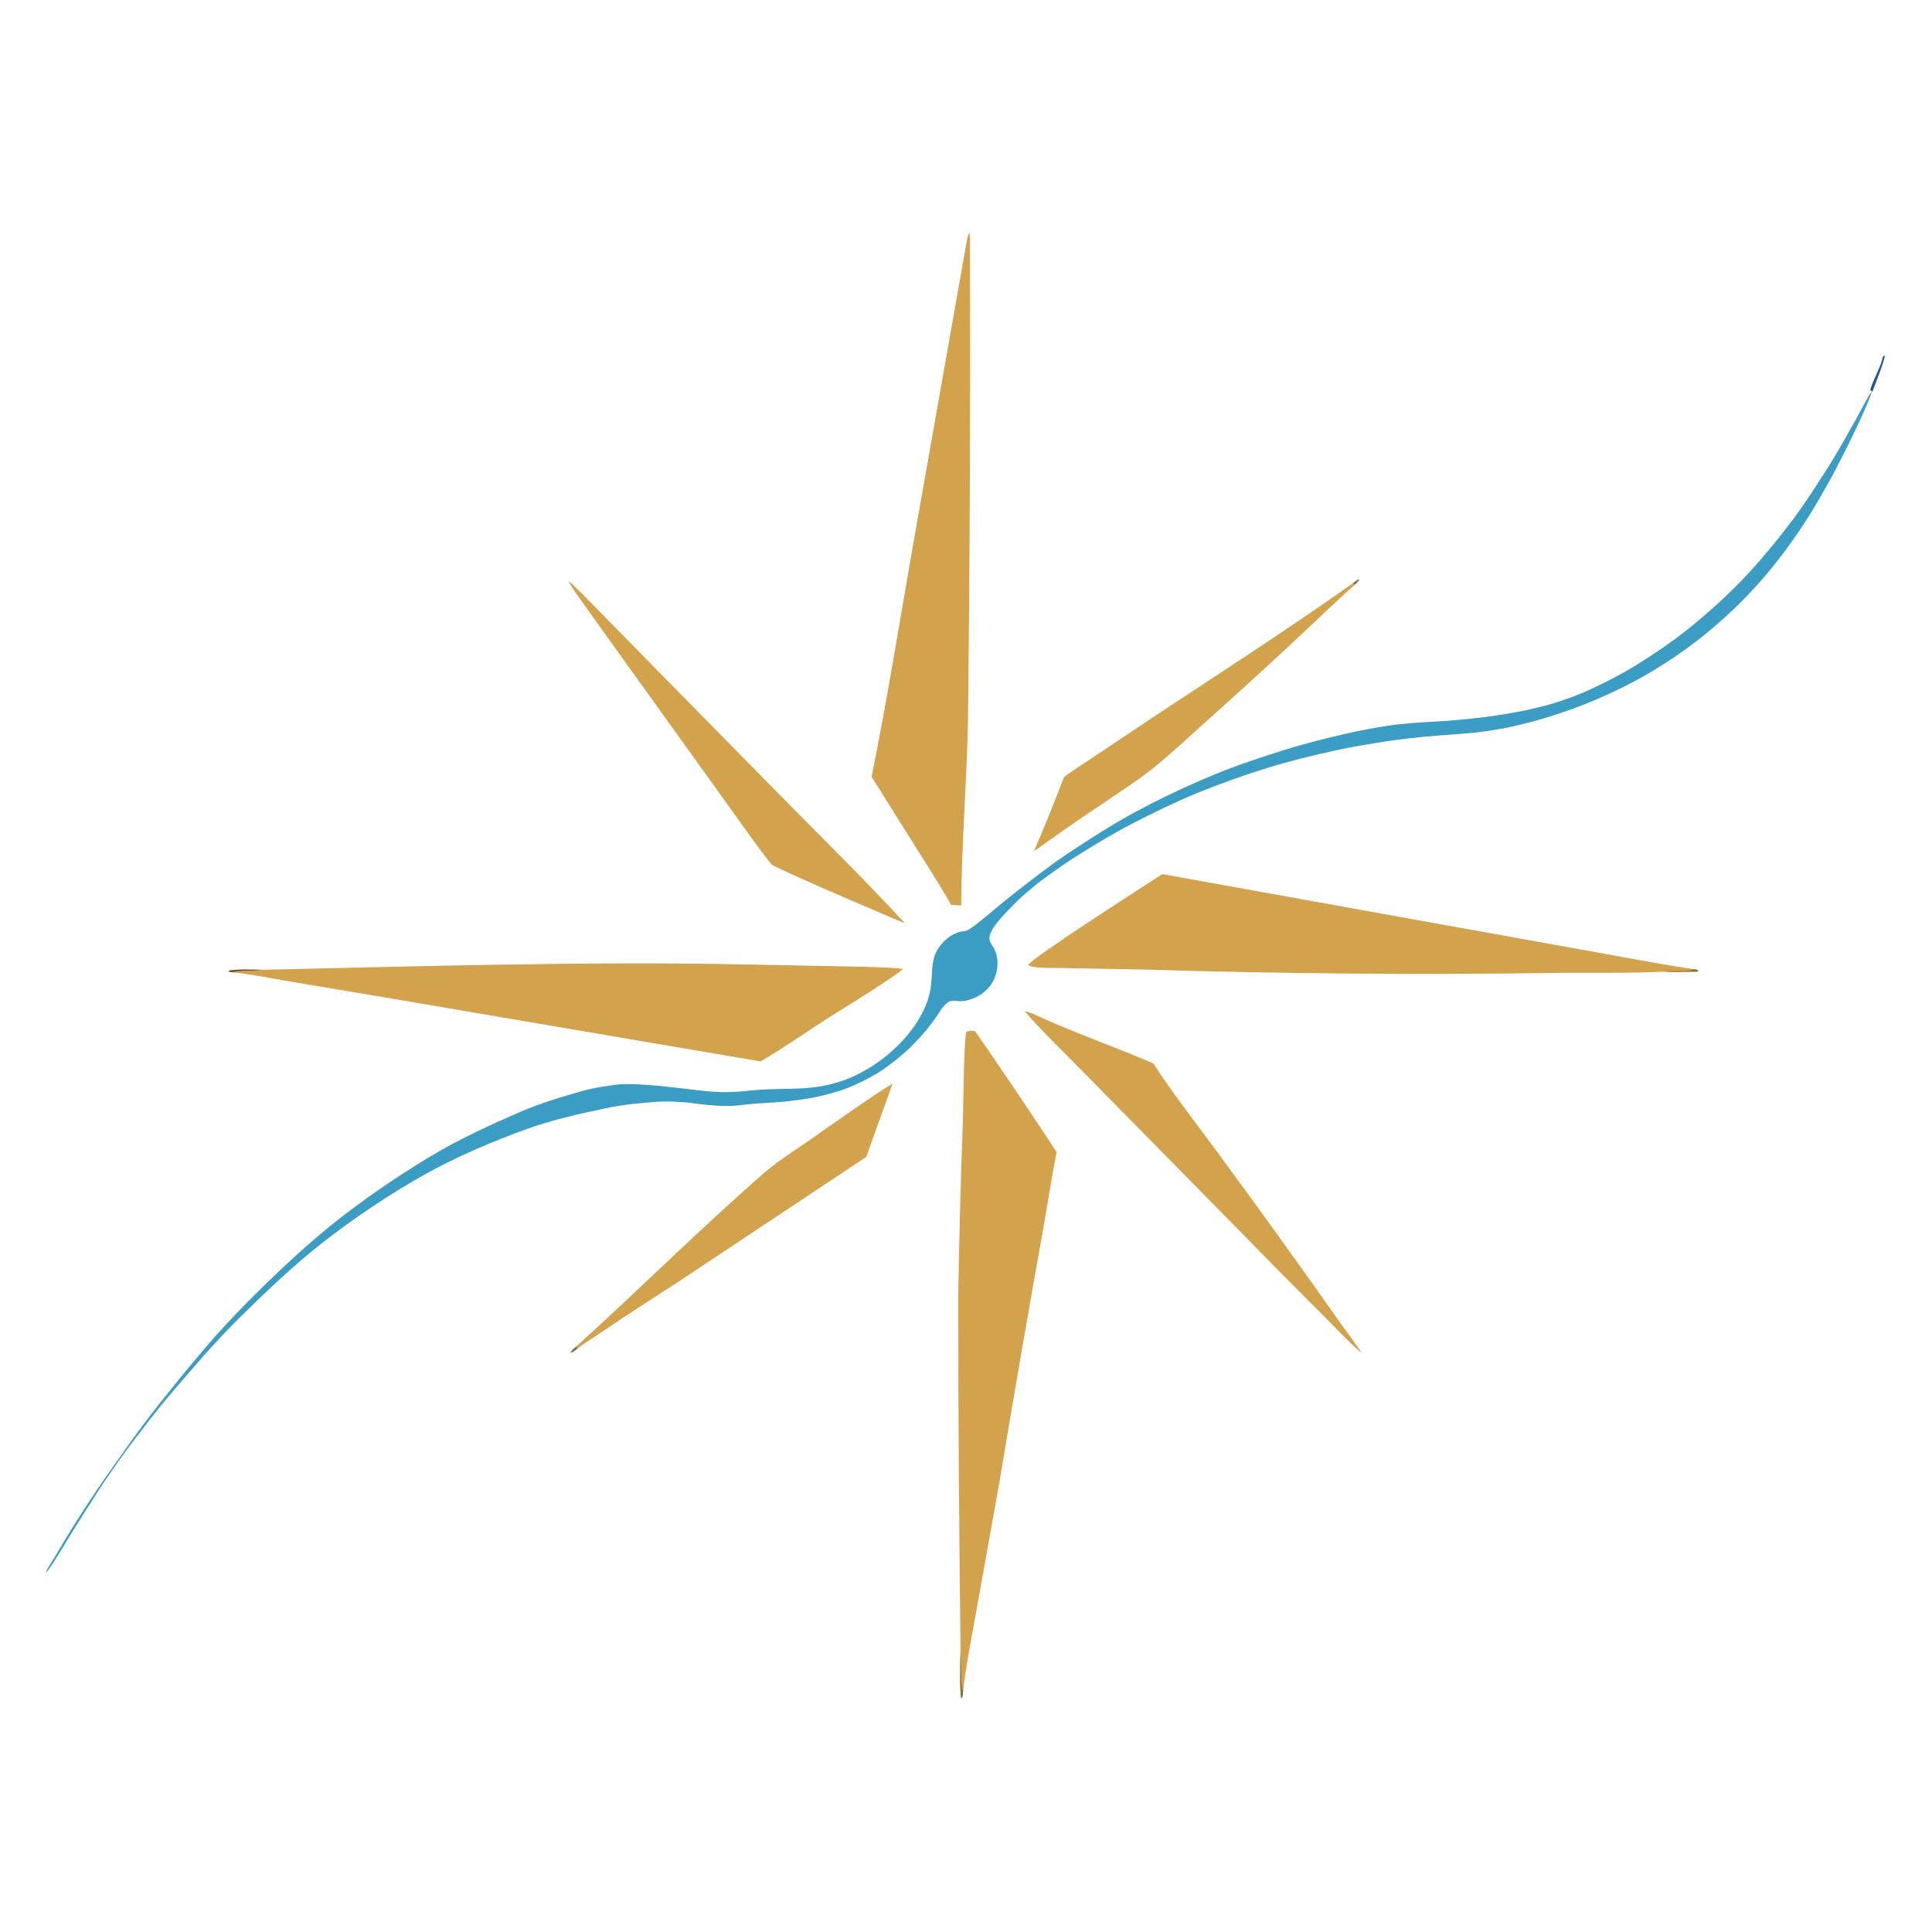
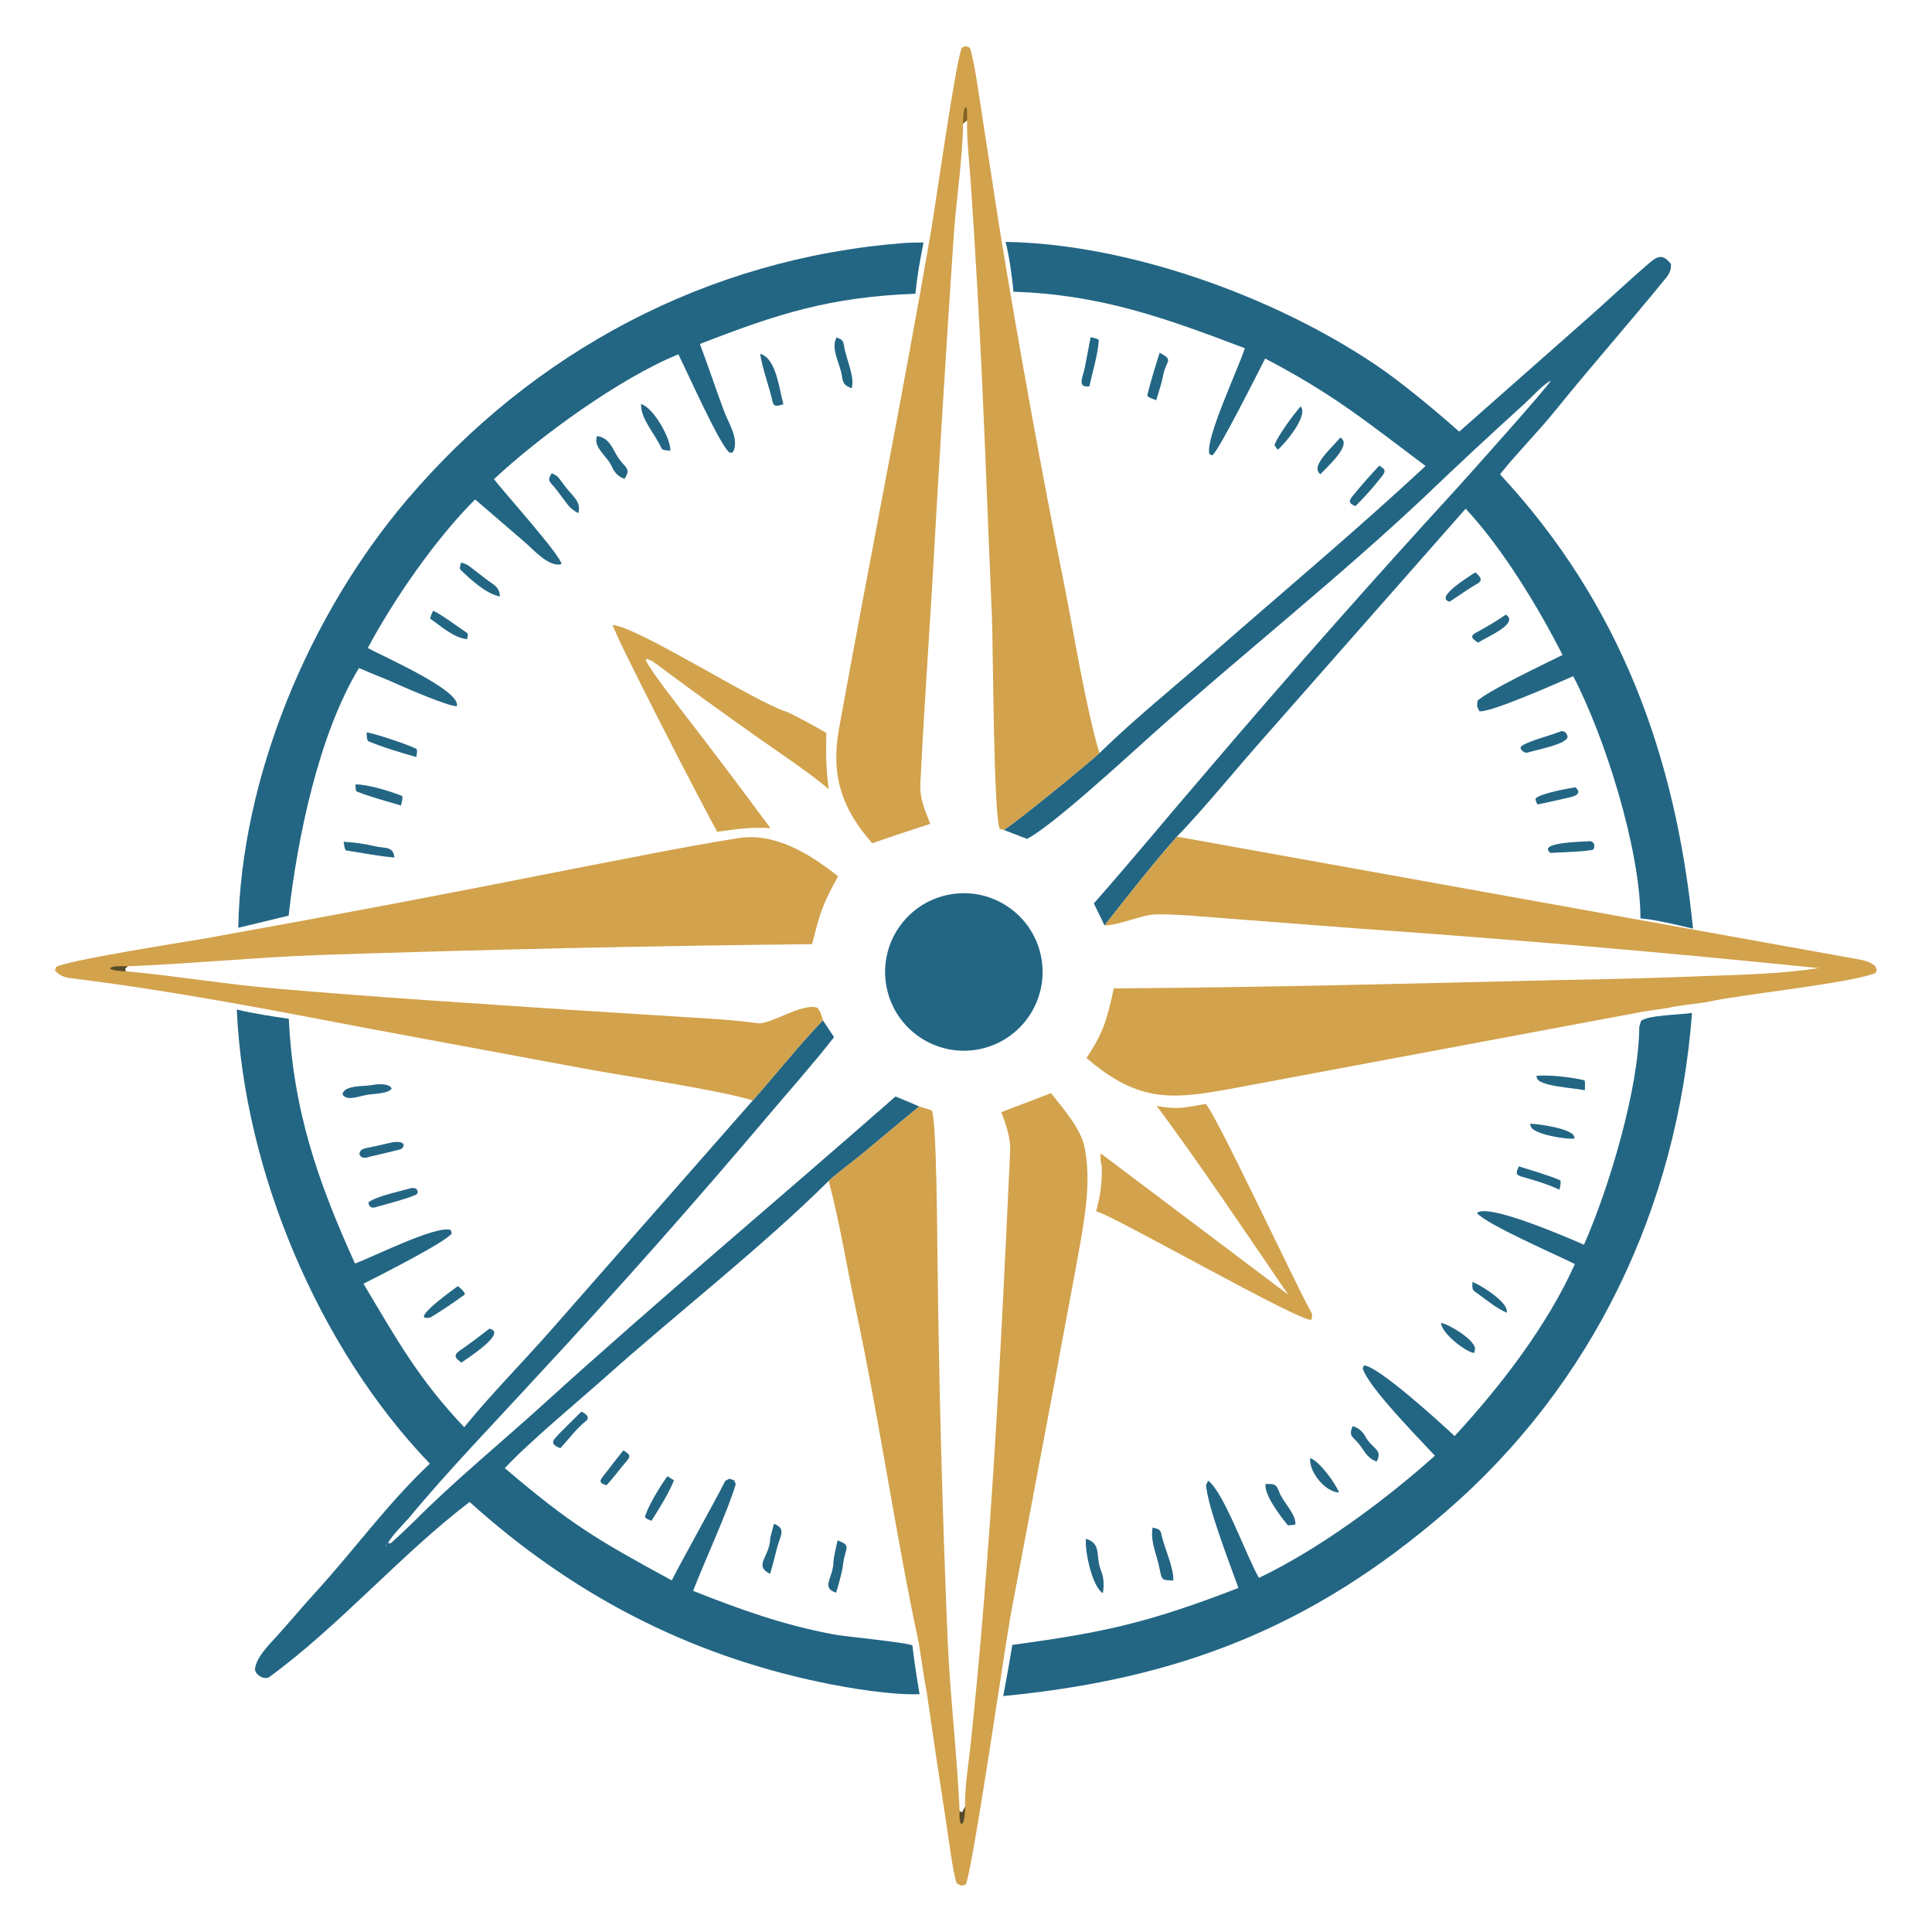
- <svg xmlns="http://www.w3.org/2000/svg" version="1.1" viewBox="101.2 100.3 1848.3 1848.3" preserveAspectRatio="xMidYMid meet">
-   <path transform="translate(0,0)" fill="rgb(210,162,76)" d="M 351.054 1028.11 C 504.789 1024.67 663.757 1019.83 816.997 1023 L 911.443 1024.86 C 927.83 1025.27 949.411 1025.4 965.319 1027.25 C 954.47 1036.24 917.146 1059.47 903.531 1067.85 C 880.327 1082.12 851.722 1102.53 828.847 1115.75 L 478.34 1056.02 L 380.405 1039.56 C 362.617 1036.55 341.902 1032.37 324.195 1030.54 C 322.053 1030.29 321.376 1030.46 319.647 1029.41 C 320.946 1027.2 347.377 1027.91 351.054 1028.11 z" />
-   <path transform="translate(0,0)" fill="rgb(107,83,57)" d="M 324.195 1030.54 C 322.053 1030.29 321.376 1030.46 319.647 1029.41 C 320.946 1027.2 347.377 1027.91 351.054 1028.11 C 342.275 1029.69 329.748 1027.94 324.195 1030.54 z" />
-   <path transform="translate(0,0)" fill="rgb(210,162,76)" d="M 1213.13 936.544 L 1588.81 1004.23 C 1632.13 1011.75 1678.88 1021.14 1721.81 1027.53 L 1723.58 1027.83 C 1726.62 1028.23 1726.1 1029.78 1724.64 1029.81 C 1714.18 1030.05 1703.27 1030.24 1692.8 1029.86 C 1661.88 1031.6 1618.64 1030.57 1586.25 1031.12 C 1457.24 1032.94 1328.22 1031.88 1199.26 1027.95 L 1115.97 1026.38 C 1110.76 1026.24 1087.16 1027 1084.98 1023.24 C 1090.57 1015.14 1197.79 946.575 1213.13 936.544 z" />
-   <path transform="translate(0,0)" fill="rgb(139,109,58)" d="M 1721.81 1027.53 L 1723.58 1027.83 C 1726.62 1028.23 1726.1 1029.78 1724.64 1029.81 C 1714.18 1030.05 1703.27 1030.24 1692.8 1029.86 C 1701.68 1028.57 1716.6 1030.35 1721.81 1027.53 z" />
-   <path transform="translate(0,0)" fill="rgb(210,162,76)" d="M 1020.16 1680.65 C 1018.7 1567 1017.96 1453.34 1017.93 1339.67 C 1018.8 1284.63 1020.27 1229.59 1022.33 1174.58 C 1022.75 1161.61 1023.19 1095.63 1025.69 1087.38 C 1028.34 1086.21 1033.65 1086.28 1034.21 1087.07 C 1055.63 1117.63 1093.33 1173.71 1112.02 1202.52 C 1107.26 1227.08 1103.37 1252.23 1099 1276.92 C 1084.59 1357.47 1070.67 1438.1 1057.23 1518.82 L 1034.9 1643.33 C 1031.27 1663.6 1024.61 1697.76 1022.7 1717.62 C 1022.52 1719.41 1022.33 1723.73 1021.14 1725.14 L 1021.19 1725.34 C 1019.03 1724.65 1019.92 1685.18 1020.16 1680.65 z" />
-   <path transform="translate(0,0)" fill="rgb(139,109,58)" d="M 1020.16 1680.65 C 1020.78 1686.04 1019.81 1717.22 1022.7 1717.62 C 1022.52 1719.41 1022.33 1723.73 1021.14 1725.14 L 1021.19 1725.34 C 1019.03 1724.65 1019.92 1685.18 1020.16 1680.65 z" />
-   <path transform="translate(0,0)" fill="rgb(210,162,76)" d="M 1025.89 331.999 C 1026.59 328.815 1026.79 325.766 1028.65 323.45 C 1029.41 327.194 1029.28 328.114 1029.13 332 C 1029.66 483.65 1029.04 635.301 1027.29 786.941 C 1026.33 845.823 1020.95 909.162 1020.81 966.553 C 1017.8 966.519 1014.09 966.179 1011.02 965.975 C 1005.24 954.91 995.015 939.229 988.306 928.307 L 935.056 843.421 C 949.832 770.217 961.888 694.973 974.757 621.272 L 1025.89 331.999 z" />
-   <path transform="translate(0,0)" fill="rgb(59,156,196)" d="M 1879.0 497.2 C 1881.5 492.7 1886.4 483.5 1888.5 479.9 C 1890.5 476.3 1890.8 476.1 1891.3 475.6 C 1891.8 475.1 1891.4 476.4 1891.2 477.0 C 1891.1 477.7 1890.8 478.6 1890.4 479.5 C 1890.1 480.4 1889.7 481.3 1889.3 482.4 C 1888.8 483.5 1888.5 484.3 1887.7 486.2 C 1887.0 488.0 1886.2 489.8 1884.6 493.5 C 1883.0 497.1 1881.1 501.5 1878.0 507.8 C 1875.0 514.1 1871.1 522.5 1866.5 531.5 C 1862.0 540.5 1856.5 551.3 1850.6 561.8 C 1844.7 572.3 1838.2 583.8 1831.3 594.7 C 1824.3 605.6 1817.0 616.5 1808.9 627.3 C 1800.8 638.1 1792.3 648.9 1782.6 659.5 C 1773.0 670.2 1762.4 681.0 1751.0 691.2 C 1739.6 701.5 1727.2 711.8 1714.1 721.2 C 1701.1 730.6 1686.9 739.7 1672.8 747.7 C 1658.7 755.7 1643.5 762.9 1629.5 769.0 C 1615.4 775.1 1601.1 780.2 1588.5 784.3 C 1576.0 788.5 1564.3 791.5 1554.2 793.9 C 1544.2 796.4 1536.0 797.8 1528.3 799.0 C 1520.5 800.3 1514.4 800.9 1507.9 801.6 C 1501.3 802.3 1496.2 802.5 1488.9 803.1 C 1481.6 803.7 1474.4 804.1 1464.2 805.1 C 1454.0 806.2 1442.5 807.2 1427.7 809.5 C 1413.0 811.8 1394.9 814.6 1375.7 818.9 C 1356.6 823.1 1334.4 828.5 1312.8 835.2 C 1291.2 841.9 1267.5 850.4 1246.2 859.1 C 1224.9 867.9 1203.5 878.3 1185.2 887.8 C 1166.8 897.3 1149.8 907.7 1136.0 916.2 C 1122.3 924.7 1111.6 932.3 1102.7 938.8 C 1093.8 945.2 1088.1 950.1 1082.6 954.8 C 1077.2 959.4 1073.7 962.9 1070.0 966.7 C 1066.2 970.4 1063.0 973.9 1060.0 977.2 C 1057.1 980.6 1054.3 983.9 1052.3 986.8 C 1050.4 989.7 1049.0 992.3 1048.3 994.5 C 1047.5 996.7 1047.7 998.4 1048.0 1000.0 C 1048.3 1001.6 1049.2 1002.8 1049.9 1004.1 C 1050.7 1005.5 1051.7 1006.6 1052.4 1008.2 C 1053.2 1009.7 1053.9 1011.3 1054.4 1013.4 C 1054.9 1015.4 1055.4 1017.8 1055.5 1020.4 C 1055.5 1023.0 1055.4 1026.2 1054.8 1029.2 C 1054.1 1032.2 1053.1 1035.6 1051.5 1038.5 C 1050.0 1041.5 1047.8 1044.5 1045.4 1046.9 C 1043.1 1049.2 1040.2 1051.3 1037.6 1052.9 C 1034.9 1054.5 1032.0 1055.6 1029.6 1056.4 C 1027.2 1057.3 1025.1 1057.6 1023.3 1057.9 C 1021.5 1058.1 1020.1 1058.1 1018.8 1058.1 C 1017.6 1058.1 1016.6 1057.9 1015.6 1057.8 C 1014.6 1057.7 1013.7 1057.6 1012.7 1057.7 C 1011.8 1057.8 1010.8 1057.9 1009.9 1058.2 C 1008.9 1058.6 1007.9 1059.2 1006.9 1060.0 C 1005.9 1060.8 1004.9 1061.9 1003.9 1063.1 C 1002.8 1064.4 1001.8 1065.8 1000.7 1067.4 C 999.6 1068.9 998.8 1070.4 997.3 1072.5 C 995.8 1074.7 994.3 1077.0 991.7 1080.3 C 989.1 1083.6 986.1 1087.6 981.6 1092.4 C 977.0 1097.3 971.2 1103.5 964.4 1109.3 C 957.6 1115.0 949.5 1121.5 940.9 1126.8 C 932.2 1132.0 922.1 1137.2 912.4 1141.0 C 902.8 1144.8 892.3 1147.5 882.9 1149.6 C 873.6 1151.7 864.1 1152.7 856.4 1153.7 C 848.7 1154.6 842.1 1154.9 836.7 1155.3 C 831.2 1155.7 827.4 1155.8 823.7 1156.1 C 820.1 1156.4 817.6 1156.7 814.8 1157.0 C 812.0 1157.3 809.6 1157.6 806.9 1157.9 C 804.2 1158.1 801.4 1158.3 798.4 1158.3 C 795.4 1158.4 792.2 1158.3 788.9 1158.2 C 785.5 1158.0 781.9 1157.7 778.3 1157.4 C 774.6 1157.0 771.0 1156.6 766.9 1156.1 C 762.7 1155.7 759.9 1154.9 753.4 1154.7 C 746.9 1154.4 740.2 1153.5 727.9 1154.5 C 715.6 1155.6 700.4 1156.3 679.5 1160.8 C 658.5 1165.3 630.7 1171.0 602.1 1181.5 C 573.5 1192.0 539.6 1206.0 507.9 1223.7 C 476.1 1241.4 441.5 1264.5 411.7 1287.6 C 381.9 1310.7 353.2 1338.4 329.0 1362.3 C 304.8 1386.3 283.5 1411.7 266.5 1431.5 C 249.4 1451.4 237.1 1468.1 226.8 1481.5 C 216.6 1495.0 210.7 1503.8 205.0 1512.0 C 199.2 1520.3 196.1 1525.3 192.4 1531.0 C 188.7 1536.7 185.7 1541.4 182.6 1546.3 C 179.6 1551.2 176.6 1555.9 173.9 1560.1 C 171.3 1564.3 169.0 1568.1 166.8 1571.6 C 164.7 1575.0 163.0 1577.9 161.3 1580.7 C 159.6 1583.5 158.0 1586.1 156.5 1588.5 C 155.0 1590.9 153.5 1593.3 152.2 1595.3 C 150.9 1597.3 149.6 1599.2 148.6 1600.6 C 147.6 1602.0 146.7 1603.0 146.2 1603.6 C 145.6 1604.1 145.3 1604.3 145.3 1604.1 C 145.2 1603.9 145.4 1603.4 145.9 1602.4 C 146.4 1601.5 147.2 1600.1 148.3 1598.4 C 149.3 1596.6 150.7 1594.4 152.2 1592.1 C 153.6 1589.7 155.1 1587.2 156.9 1584.3 C 158.7 1581.3 159.8 1579.3 162.9 1574.2 C 166.1 1569.1 169.0 1563.9 175.7 1553.5 C 182.5 1543.0 190.5 1530.2 203.6 1511.7 C 216.6 1493.2 233.6 1468.4 254.2 1442.6 C 274.8 1416.9 299.7 1385.6 326.9 1357.3 C 354.1 1329.1 386.3 1298.2 417.2 1273.1 C 448.1 1248.1 482.4 1225.0 512.3 1207.0 C 542.2 1189.0 572.9 1175.4 596.7 1165.0 C 620.6 1154.6 640.3 1149.3 655.6 1144.8 C 670.9 1140.4 680.2 1139.5 688.6 1138.3 C 697.0 1137.1 700.9 1137.5 705.8 1137.5 C 710.8 1137.5 714.3 1137.8 718.4 1138.1 C 722.5 1138.3 726.5 1138.7 730.5 1139.0 C 734.4 1139.4 738.2 1139.8 741.8 1140.2 C 745.5 1140.6 749.0 1141.0 752.5 1141.4 C 755.9 1141.8 759.3 1142.2 762.6 1142.6 C 766.0 1143.0 769.3 1143.4 772.5 1143.7 C 775.8 1144.1 779.1 1144.4 782.2 1144.6 C 785.4 1144.8 788.5 1145.0 791.6 1145.1 C 794.6 1145.2 797.6 1145.1 800.5 1145.0 C 803.5 1145.0 806.4 1144.7 809.3 1144.5 C 812.2 1144.3 815.0 1144.0 818.0 1143.7 C 821.0 1143.4 823.9 1143.1 827.1 1142.9 C 830.3 1142.7 833.5 1142.5 837.1 1142.4 C 840.7 1142.3 844.5 1142.2 848.4 1142.1 C 852.4 1142.0 856.7 1142.0 861.0 1141.8 C 865.3 1141.6 869.7 1141.5 874.2 1141.1 C 878.6 1140.6 883.1 1140.2 887.9 1139.3 C 892.7 1138.4 897.7 1137.3 903.0 1135.6 C 908.4 1133.9 914.2 1131.8 920.1 1128.9 C 926.0 1126.0 932.4 1122.5 938.4 1118.4 C 944.5 1114.3 950.7 1109.5 956.2 1104.3 C 961.8 1099.2 967.4 1093.2 971.9 1087.4 C 976.5 1081.6 980.5 1075.3 983.5 1069.4 C 986.6 1063.5 988.8 1057.6 990.2 1052.2 C 991.7 1046.8 991.9 1041.8 992.4 1037.2 C 992.9 1032.5 992.7 1028.2 993.3 1024.1 C 993.9 1020.0 994.7 1016.2 996.1 1012.7 C 997.6 1009.3 999.8 1006.0 1002.0 1003.4 C 1004.2 1000.7 1007.0 998.5 1009.3 996.7 C 1011.6 995.0 1013.9 993.9 1015.8 993.1 C 1017.8 992.2 1019.3 991.8 1020.8 991.5 C 1022.2 991.1 1022.9 991.5 1024.5 991.0 C 1026.0 990.5 1026.7 990.6 1030.0 988.4 C 1033.2 986.2 1036.6 983.4 1043.9 977.6 C 1051.1 971.7 1060.4 963.5 1073.6 953.3 C 1086.7 943.2 1103.8 929.5 1122.8 916.8 C 1141.9 904.1 1164.7 889.3 1187.7 876.9 C 1210.8 864.5 1237.1 852.0 1261.0 842.1 C 1284.8 832.2 1309.7 824.1 1330.8 817.5 C 1351.9 810.9 1371.9 806.2 1387.6 802.5 C 1403.4 798.8 1415.1 796.9 1425.2 795.2 C 1435.3 793.5 1441.8 793.0 1448.3 792.4 C 1454.8 791.7 1459.0 791.6 1464.2 791.2 C 1469.5 790.9 1474.3 790.6 1479.8 790.3 C 1485.3 789.9 1491.0 789.5 1497.3 788.9 C 1503.6 788.3 1510.5 787.7 1517.7 786.8 C 1525.0 785.9 1532.9 784.8 1540.8 783.5 C 1548.8 782.1 1556.8 780.8 1565.4 778.8 C 1573.9 776.8 1582.1 775.0 1591.9 771.7 C 1601.8 768.4 1612.0 764.9 1624.4 759.0 C 1636.8 753.2 1650.9 746.2 1666.2 736.8 C 1681.5 727.3 1699.2 715.6 1716.1 702.1 C 1732.9 688.6 1750.9 672.7 1767.1 655.9 C 1783.3 639.2 1799.5 619.5 1813.2 601.6 C 1826.9 583.8 1839.1 564.5 1849.2 548.7 C 1859.3 532.9 1868.7 515.5 1873.7 506.9 C 1878.6 498.3 1876.6 501.6 1879.0 497.2 Z" />
-   <path transform="translate(0,0)" fill="rgb(210,162,76)" d="M 1081.57 1067.76 C 1085.9 1068.44 1091.54 1071.1 1095.68 1072.99 C 1131.44 1089.3 1168.63 1102.11 1204.68 1117.66 C 1218.29 1139.95 1248.43 1178.72 1264.71 1201.05 C 1303.45 1253.6 1341.61 1306.57 1379.2 1359.95 C 1387.3 1371.5 1395.8 1382.6 1403.69 1394.33 C 1398.88 1391.69 1374.97 1366.67 1369.32 1360.98 C 1340.74 1332.51 1312.37 1303.83 1284.23 1274.93 L 1140.92 1129.3 C 1123.83 1111.64 1096.15 1085.25 1081.57 1067.76 z" />
-   <path transform="translate(0,0)" fill="rgb(210,162,76)" d="M 644.82 655.926 C 650.09 659.759 667.196 677.592 672.352 682.798 L 736.505 748.236 L 858.403 872.14 C 894.218 908.334 932.269 945.853 966.608 983.311 C 966.017 983.157 965.427 983.003 964.837 982.848 C 927.14 966.603 875.579 945.026 840.383 928.156 C 837.416 926.734 801.231 875.531 797.888 870.855 L 709.576 747.939 L 665.279 686.175 C 660.036 678.769 648.581 663.298 644.82 655.926 z" />
-   <path transform="translate(0,0)" fill="rgb(210,162,76)" d="M 652.367 1388.56 C 712.512 1334.19 770.579 1276.19 831.776 1222.78 C 848.649 1208.05 869.892 1195.9 887.849 1182.43 C 909.36 1167.78 933.113 1150.38 955.16 1136.85 C 946.838 1160.4 938.181 1183.36 930.017 1207.04 L 747.309 1328.44 C 725.154 1342.92 702.51 1357.05 680.731 1372.09 C 674.004 1376.73 659.89 1385.37 654.09 1390.19 L 652.367 1388.56 z" />
-   <path transform="translate(0,0)" fill="rgb(210,162,76)" d="M 1395.62 658.147 L 1397.01 659.964 C 1379.63 675.284 1360.72 693.762 1343.53 709.736 C 1313.05 738.201 1282.24 766.321 1251.12 794.092 C 1236.92 806.825 1219.94 822.682 1205.23 834.535 C 1190.63 846.29 1169.54 860.038 1153.68 870.724 C 1132.3 884.98 1111.2 899.649 1090.39 914.724 C 1100.41 891.247 1109.97 867.581 1119.09 843.738 C 1126.81 837.825 1139.53 829.779 1147.93 824.128 L 1205.17 785.862 C 1266.98 744.98 1335.49 700.88 1395.62 658.147 z" />
-   <path transform="translate(0,0)" fill="rgb(32,87,139)" d="M 1890.42 473.301 C 1892.88 464.396 1899.33 453.643 1901.8 444.43 C 1902.15 443.13 1902.43 440.445 1904.17 440.477 C 1905.45 442.087 1893.51 472.246 1892.38 475.289 L 1890.42 473.301 z" />
-   <path transform="translate(0,0)" fill="rgb(139,109,58)" d="M 652.367 1388.56 L 654.09 1390.19 C 645.13 1397.58 645.318 1393.97 652.367 1388.56 z" />
-   <path transform="translate(0,0)" fill="rgb(139,109,58)" d="M 1395.62 658.147 C 1402.53 652.65 1404.19 653.671 1397.01 659.964 L 1395.62 658.147 z" />
+ <svg xmlns="http://www.w3.org/2000/svg" version="1.1" viewBox="503.8 502.1 1043.6 1043.6" preserveAspectRatio="xMidYMid meet">
+   <path transform="translate(0,0)" fill="rgb(35,102,132)" d="M 1046.97 632.762 C 1113.46 633.858 1191.81 662.15 1246.62 698.994 C 1260.85 708.557 1279 723.704 1292.02 735.264 L 1363.06 672.546 C 1373.59 663.2 1383.81 653.5 1394.5 644.343 C 1399.44 640.114 1402.08 639.247 1406.41 644.744 C 1406.44 648.214 1405.74 649.733 1403.4 652.609 C 1383.87 676.634 1363.29 699.878 1343.82 723.987 C 1334.37 735.689 1323.43 746.519 1314.06 758.302 C 1378.99 828.2 1408.98 910.305 1418.31 1003.72 C 1409.91 1001.79 1398.32 998.872 1389.92 998.181 C 1389.87 960.875 1370.67 900.021 1353.58 867.357 C 1345.28 870.957 1309.21 887.027 1302.96 886.315 C 1301.45 883.585 1301.62 883.744 1301.91 880.594 C 1308.33 874.793 1338.35 860.615 1347.82 855.891 C 1334.96 830.41 1315.08 797.752 1295.49 776.89 L 1185.87 901.34 C 1172.66 916.233 1152.89 940.345 1139.52 954.021 C 1126.82 968.365 1112.38 986.748 1100.44 1002 L 1094.65 990.081 C 1115.51 966.505 1135.45 942.145 1156.02 918.322 C 1200.08 866.618 1245.07 815.713 1290.97 765.631 C 1296.53 759.508 1341.29 709.518 1341.47 707.656 C 1336.74 710.302 1331.47 716.384 1327.18 720.28 C 1309.1 736.664 1291.24 753.285 1273.61 770.139 C 1226.49 814.587 1174.35 855.814 1125.91 899.08 C 1113.12 910.501 1071.7 948.761 1058.53 955.217 L 1046.11 950.445 C 1055.67 943.887 1088.69 916.983 1097.67 908.91 C 1117.26 889.834 1139.28 872.155 1159.89 854.115 C 1197.8 820.927 1236.98 788.132 1273.85 753.811 C 1240.94 729.109 1223.97 715.052 1187.2 695.766 C 1183.86 702.196 1161.69 746.628 1158.56 748.096 L 1157.02 747.297 C 1154.9 738.76 1172.46 701.847 1176.22 690.202 C 1133.33 673.908 1098.21 661.173 1051.25 659.685 C 1050.78 653.652 1048.7 638.574 1046.97 632.762 z" />
+   <path transform="translate(0,0)" fill="rgb(35,102,132)" d="M 631.711 1047.41 C 641.043 1049.66 650.345 1051 659.816 1052.43 C 662.109 1101.81 675.447 1140.29 695.56 1184.63 C 705.829 1180.8 739.589 1163.79 747.237 1166.49 L 747.849 1168.29 C 745.082 1172.86 706.998 1192.05 700.145 1195.53 C 718.202 1225.78 729.94 1247.09 754.556 1273.03 C 767.205 1257.3 786.427 1237.58 800.411 1221.75 L 910.439 1096.5 C 922.962 1082.32 935.259 1066.83 948.286 1053.23 L 954.33 1062.34 C 942.706 1077.21 930.368 1090.98 918.229 1105.38 C 877.832 1153.13 836.317 1199.93 793.719 1245.74 C 771.475 1270.03 745.149 1297.25 724.506 1322.27 C 721.713 1325.39 713.413 1333.65 713.034 1336.84 L 712.323 1336.74 L 712.289 1337.51 L 713.31 1335.77 L 714.982 1335.63 C 719.275 1331.78 723.475 1327.83 727.58 1323.79 C 748.493 1302.71 774.287 1281.49 796.613 1261.24 C 859.239 1204.42 923.936 1150.23 987.533 1094.38 C 991.823 1096.11 996.084 1097.91 1000.32 1099.78 C 990.086 1108.17 979.841 1116.76 969.685 1125.25 C 964.718 1129.4 955.804 1135.87 951.436 1139.98 C 915.244 1175.88 869.627 1211.34 831.318 1245.53 C 815.804 1259.37 789.962 1280.66 776.479 1295.16 C 812.151 1325.42 825.27 1333.26 866.667 1355.78 C 874.16 1341.13 887.549 1317.65 895.592 1301.97 C 896.335 1301.59 897.078 1301.22 897.82 1300.84 C 900.959 1302.05 899.963 1301.01 901.23 1303.72 C 897.188 1317.82 884.177 1345.91 878.203 1361.44 C 904.055 1371.67 926.486 1379.74 953.987 1384.93 C 960.821 1386.22 993.56 1389.2 996.648 1390.94 C 997.68 1400.04 999.021 1408.22 1000.53 1417.23 C 985.526 1417.84 962.454 1414.02 947.282 1410.84 C 874.567 1395.62 812.322 1362.91 757.476 1313.41 C 720.785 1341.3 687.03 1380.4 649.395 1407.88 C 646.518 1410.01 641.109 1406.4 641.572 1403.34 C 642.532 1397 648.808 1390.9 653.405 1385.83 C 660.26 1378.28 667.203 1369.88 674.237 1362.2 C 694.803 1339.72 713.831 1313.45 736.003 1292.73 C 675.756 1230.08 635.508 1134.17 631.711 1047.41 z" />
+   <path transform="translate(0,0)" fill="rgb(210,162,76)" d="M 1139.52 954.021 L 1507.64 1020.29 C 1511.63 1021.02 1513.39 1021.54 1516.63 1023.8 C 1517.74 1026.49 1517.84 1025.22 1516.82 1027.72 C 1503.19 1033.26 1444.73 1039.17 1426.82 1043.16 C 1422.14 1044.2 1408.98 1045.26 1405.29 1046.5 C 1400.15 1047.26 1394.74 1047.96 1389.65 1048.87 L 1222.24 1080.19 L 1172.04 1089.59 C 1137.57 1096.04 1119.53 1098.36 1090.69 1073.6 C 1099.98 1059.7 1101.83 1052.4 1105.44 1036 C 1184.16 1035.5 1266.6 1033.4 1345.33 1031.5 C 1372.06 1031.1 1398.79 1030.37 1425.5 1029.3 C 1445.03 1028.64 1466.9 1028.08 1486.17 1025.03 C 1403.7 1016.6 1321.11 1009.5 1238.41 1003.73 L 1166.1 998.178 C 1154 997.292 1140.51 995.882 1128.5 996.006 C 1120.51 996.089 1109.48 1001.71 1100.44 1002 C 1112.38 986.748 1126.82 968.365 1139.52 954.021 z" />
+   <path transform="translate(0,0)" fill="rgb(210,162,76)" d="M 974.952 957.584 C 958.742 939.264 952.416 921.15 956.949 896.035 C 973.129 806.373 991.213 716.938 1006.68 627.084 C 1009.1 613.048 1020.37 532.873 1023.44 527.766 L 1025.54 526.965 C 1027.58 527.893 1027.65 527.399 1028.14 529.285 C 1030.52 538.452 1032.01 549.529 1033.46 558.897 L 1043.39 623.453 C 1054.06 688.8 1065.88 753.953 1078.85 818.881 C 1083.97 844.811 1090.34 884.306 1097.67 908.91 C 1088.69 916.983 1055.67 943.887 1046.11 950.445 L 1043.92 949.894 C 1040.45 944.646 1040.26 850.697 1039.6 835.295 C 1037.08 776.946 1035.15 718.14 1031.83 659.814 C 1030.72 639.986 1029.49 620.166 1028.14 600.353 C 1027.52 591.473 1025.84 575.446 1026.21 567.038 L 1024.01 568.876 C 1023.95 585.462 1020.31 610.807 1019.03 628.473 C 1014.73 692.442 1010.79 756.434 1007.21 820.446 C 1005.1 855.337 1002.66 890.232 1000.95 925.138 C 1000.53 933.748 1003.3 939.251 1006.27 947.12 C 995.783 950.474 985.345 953.963 974.952 957.584 z" />
+   <path transform="translate(0,0)" fill="rgb(126,97,37)" d="M 1024.01 568.876 C 1024.07 567.485 1024.01 560.78 1025.48 559.894 L 1025.67 559.988 C 1026.08 560.754 1026.11 561.308 1026.13 562.164 L 1026.21 567.038 L 1024.01 568.876 z" />
+   <path transform="translate(0,0)" fill="rgb(210,162,76)" d="M 910.439 1096.5 C 890.844 1090.61 842.094 1083.51 819.474 1079.33 L 704.633 1057.98 C 650.299 1047.6 596.744 1037.21 541.745 1030.44 C 538.306 1030.02 535.634 1028.87 533.467 1026.24 L 534.079 1024.47 C 538.449 1021.1 604.765 1010.73 615.06 1008.93 C 680.366 997.242 745.556 984.918 810.622 971.959 C 841.078 966.113 871.794 959.759 902.444 954.85 C 922.411 951.652 941.122 963.271 956.485 975.424 C 948.063 990.817 946.884 994.571 942.466 1012.1 C 853.581 1013.05 764.71 1015.01 675.87 1017.98 C 640.926 1019.28 606.834 1022.71 572.855 1024.05 C 571.608 1025.3 570.86 1025.08 571.87 1026.77 C 598.349 1029.16 625.286 1033.71 651.839 1036.02 C 706.459 1040.76 761.387 1044.2 816.095 1047.86 L 887.395 1052.35 C 896.497 1052.97 904.48 1053.64 913.358 1054.82 C 919.826 1055.69 937.226 1043.58 945.365 1046.48 C 947.313 1049.1 947.411 1050.15 948.286 1053.23 C 935.259 1066.83 922.962 1082.32 910.439 1096.5 z" />
+   <path transform="translate(0,0)" fill="rgb(85,75,41)" d="M 571.87 1026.77 C 570.558 1026.76 563.519 1026.39 563.307 1025.14 C 564.146 1023.63 571.292 1024.04 572.855 1024.05 C 571.608 1025.3 570.86 1025.08 571.87 1026.77 z" />
+   <path transform="translate(0,0)" fill="rgb(210,162,76)" d="M 1071.49 1092.58 C 1077.78 1100.5 1087.3 1111.38 1089.47 1121.09 C 1093.55 1139.28 1089.67 1160.62 1086.43 1178.68 C 1082.18 1202.38 1077.57 1225.86 1073.32 1249.49 L 1049.57 1375.33 C 1046.67 1391.61 1028.87 1514.26 1025.37 1520.24 C 1022.14 1520.71 1023.68 1520.91 1020.6 1519.42 C 1018.62 1514.29 1015.97 1493.6 1014.95 1486.92 C 1011.31 1463.54 1007.82 1440.13 1004.47 1416.71 C 1002.83 1408.21 1001.58 1399.04 1000.26 1390.44 C 987.603 1331.28 978.886 1269.51 966.24 1210.11 C 961.288 1186.85 957.555 1163.03 951.436 1139.98 C 955.804 1135.87 964.718 1129.4 969.685 1125.25 C 979.841 1116.76 990.086 1108.17 1000.32 1099.78 C 1002.68 1100.46 1004.76 1101.09 1007.11 1101.89 C 1009.78 1107.09 1009.98 1170.15 1010.18 1179.84 C 1010.97 1249.64 1012.82 1319.42 1015.74 1389.16 C 1017.18 1419.99 1020.82 1450.48 1022.16 1480.43 C 1022.56 1480.65 1022.97 1480.88 1023.38 1481.11 C 1024.15 1480.06 1024.42 1479.13 1025.13 1477.92 C 1024.7 1468.77 1027.01 1454.64 1028 1445.27 C 1039.37 1338.73 1044.47 1231.13 1049.44 1124.13 C 1049.78 1116.74 1047.22 1109.64 1044.69 1102.85 L 1071.49 1092.58 z" />
+   <path transform="translate(0,0)" fill="rgb(85,75,41)" d="M 1025.13 1477.92 C 1025.1 1478.99 1024.98 1489.02 1022.67 1486.99 L 1022.39 1485.65 L 1022.46 1486.36 C 1022.02 1484.22 1022.04 1482.59 1022.16 1480.43 C 1022.56 1480.65 1022.97 1480.88 1023.38 1481.11 C 1024.15 1480.06 1024.42 1479.13 1025.13 1477.92 z" />
+   <path transform="translate(0,0)" fill="rgb(35,102,132)" d="M 991.578 633.42 C 994.134 633.127 999.841 633.153 1002.65 633.077 C 1000.71 643.06 999.283 650.559 998.292 660.759 C 951.919 662.532 923.83 671.593 881.874 687.902 C 886.33 699.823 890.397 711.913 894.773 723.868 C 897.188 730.465 903.556 739.681 899.563 746.564 L 897.813 746.582 C 892.324 742.024 875.174 703.35 870.234 693.505 C 839.041 706.084 795.071 737.973 770.62 760.934 C 775.452 767.313 807.833 803.379 807.017 806.843 C 800.315 808.628 792.042 799.109 787.36 795.032 L 760.442 771.869 C 739.067 793.248 716.603 825.653 702.47 852.133 C 710.643 856.651 753.044 875.176 750.555 883.513 C 746.816 884.223 718.986 871.998 713.751 869.615 C 708.456 867.53 702.984 865.157 697.705 862.964 C 675.941 898.831 664.369 955.05 659.718 996.689 L 632.506 1003.26 C 633.973 921.884 670.931 834.186 723.404 772.355 C 791.618 691.974 886.097 641.642 991.578 633.42 z" />
+   <path transform="translate(0,0)" fill="rgb(35,102,132)" d="M 1389.28 1056.75 L 1390.21 1053.61 C 1393.81 1050.46 1411.08 1050.24 1417.76 1049.28 C 1409.87 1153.89 1364.43 1249.88 1284.66 1318.76 C 1212.23 1381.31 1140.13 1409.17 1045.72 1418.24 C 1047.47 1409.05 1049.11 1399.84 1050.63 1390.6 C 1101.22 1383.83 1125.06 1378.26 1172.76 1359.86 C 1168.09 1346.72 1155.93 1315.83 1155.2 1303.58 L 1155.32 1304.22 L 1156.39 1301.86 C 1165.11 1308.5 1177.13 1342.91 1183.84 1354.42 C 1216.63 1338.68 1251.69 1312.76 1278.88 1288.43 C 1269.96 1278.77 1242.81 1251.27 1239.88 1241.23 L 1240.55 1239.67 C 1247.74 1239.52 1282.73 1271.34 1289.52 1277.82 C 1314.09 1251.26 1339.59 1218.18 1354.49 1184.92 C 1344.57 1179.88 1306.84 1163.55 1301.64 1157.39 C 1306.82 1151.56 1351.46 1170.97 1359.41 1174.46 C 1372.87 1143.97 1389.07 1090.19 1389.28 1056.75 z" />
+   <path transform="translate(0,0)" fill="rgb(35,102,132)" d="M 1015.91 985.45 C 1039.03 980.723 1061.57 995.709 1066.16 1018.85 C 1070.75 1041.99 1055.63 1064.45 1032.46 1068.9 C 1009.49 1073.31 987.263 1058.34 982.713 1035.4 C 978.162 1012.45 992.995 990.137 1015.91 985.45 z" />
+   <path transform="translate(0,0)" fill="rgb(210,162,76)" d="M 1154.99 1098.41 C 1159.23 1100.89 1204.78 1198.24 1211.71 1210.28 C 1212.87 1212.3 1212.65 1213.04 1212.15 1214.99 C 1207.11 1216.77 1112.33 1162.67 1097.38 1156.89 L 1095.93 1156.34 C 1098.37 1146.62 1099.04 1142.04 1098.95 1132.2 C 1098.24 1128.8 1098.15 1128.74 1098.33 1125.09 C 1098.5 1125.13 1190.71 1194.77 1199.65 1201.43 C 1177.88 1169.58 1151.32 1129.95 1128.65 1099.49 C 1139.93 1101.56 1143.84 1100.38 1154.99 1098.41 z" />
+   <path transform="translate(0,0)" fill="rgb(210,162,76)" d="M 834.81 839.691 C 848.832 841.034 911.152 880.963 928.215 886.422 C 931.441 887.454 947.012 896.07 950.153 898.025 C 949.89 909.014 949.986 917.561 951.439 928.438 C 942.412 920.411 922.882 907.367 912.293 899.895 C 893.517 886.625 874.902 873.127 856.455 859.404 C 855.397 858.813 854.104 858.401 852.941 857.957 L 852.652 859.014 C 857.74 867.776 869.392 882.419 875.743 890.777 C 890.697 910.175 905.441 929.735 919.973 949.452 C 909.014 948.721 901.916 949.971 891.227 951.396 C 885.306 941.13 835.534 844.84 834.81 839.691 z" />
+   <path transform="translate(0,0)" fill="rgb(35,102,132)" d="M 1126.39 1327.22 C 1129.54 1328.12 1130.53 1327.82 1131.27 1331.37 C 1132.68 1338.11 1138.06 1349.32 1137.55 1355.88 C 1132.11 1355.43 1131.43 1356.45 1130.27 1349.99 C 1128.89 1342.32 1125.01 1334.98 1126.39 1327.22 z" />
+   <path transform="translate(0,0)" fill="rgb(35,102,132)" d="M 1187.45 1303.68 C 1191.61 1303.66 1193.13 1303.39 1194.74 1307.88 C 1196.82 1313.65 1204.17 1320.08 1203.47 1325.66 C 1202.95 1325.71 1199.6 1326.2 1199.41 1325.97 C 1195.62 1321.31 1186.46 1309.47 1187.45 1303.68 z" />
+   <path transform="translate(0,0)" fill="rgb(35,102,132)" d="M 850.106 720.341 C 856.829 722.279 866.284 739.183 865.878 745.57 C 864.743 745.448 861.608 745.385 861.165 744.372 C 857.796 736.668 849.608 728.195 850.106 720.341 z" />
+   <path transform="translate(0,0)" fill="rgb(35,102,132)" d="M 826.332 737.606 C 834.62 739.045 834.593 746.472 840.157 752.412 C 843.773 756.275 843.246 756.943 841.205 760.744 C 837.953 759.709 835.778 757.496 834.42 754.368 C 831.827 748.392 823.885 743.67 826.332 737.606 z" />
+   <path transform="translate(0,0)" fill="rgb(35,102,132)" d="M 914.398 693.21 C 923.038 695.598 924.605 711.759 926.96 720.487 C 924.385 721.089 921.889 722.503 921.125 719.087 C 919.194 710.453 915.776 701.942 914.398 693.21 z" />
+   <path transform="translate(0,0)" fill="rgb(35,102,132)" d="M 701.845 897.648 C 706.437 898.42 723.81 904.111 728.674 906.58 C 729.457 906.978 728.83 910.123 728.695 911.03 C 720.731 908.775 710.596 905.774 702.876 902.526 C 701.78 902.064 701.886 898.626 701.845 897.648 z" />
+   <path transform="translate(0,0)" fill="rgb(35,102,132)" d="M 1090.39 1333.29 C 1099.26 1336.06 1095.2 1342.67 1098.72 1351.02 C 1100.13 1354.38 1100.18 1358.98 1099.54 1362.66 C 1093.71 1359.34 1089.65 1339.6 1090.39 1333.29 z" />
+   <path transform="translate(0,0)" fill="rgb(35,102,132)" d="M 956.204 1334.19 C 964.201 1337.04 960.232 1338.16 959.205 1347.03 C 958.675 1351.61 956.787 1357.99 955.447 1362.41 C 946.989 1359.73 953.884 1354.35 953.977 1345.99 C 954.002 1343.69 955.676 1336.7 956.204 1334.19 z" />
+   <path transform="translate(0,0)" fill="rgb(35,102,132)" d="M 1347.4 896.942 C 1349.22 897.341 1349.74 897.704 1350.44 899.513 C 1352.12 903.846 1332.62 907.361 1328.49 908.735 C 1326.13 908.485 1324.47 906.261 1325.47 905.314 C 1328.08 902.832 1340.69 899.459 1343.94 898.229 C 1345.08 897.782 1346.24 897.353 1347.4 896.942 z" />
+   <path transform="translate(0,0)" fill="rgb(35,102,132)" d="M 695.807 925.814 C 703.119 925.827 713.898 929.367 720.813 931.949 C 721.584 932.236 720.952 934.87 720.819 935.388 L 720.397 937.218 C 714.034 935.31 702.773 932.256 696.49 929.632 C 695.838 929.359 695.833 926.281 695.807 925.814 z" />
+   <path transform="translate(0,0)" fill="rgb(35,102,132)" d="M 955.693 684.403 C 958.316 685.452 959.265 685.677 959.737 688.992 C 960.662 695.491 965.736 705.715 963.837 711.881 C 960.12 710.263 959.205 709.577 958.564 705.147 C 957.603 698.502 952.333 690.416 955.693 684.403 z" />
+   <path transform="translate(0,0)" fill="rgb(35,102,132)" d="M 768.163 1219.8 C 778.25 1221.94 755.947 1236 753.085 1238.11 C 747.028 1234.11 750.723 1232.74 755.152 1229.57 C 759.514 1226.44 763.936 1223.12 768.163 1219.8 z" />
+   <path transform="translate(0,0)" fill="rgb(35,102,132)" d="M 1130.22 692.609 C 1138.18 697.073 1133.68 695.972 1131.84 705.976 C 1131.14 709.768 1129.43 714.527 1128.33 718.303 C 1127.88 718.117 1123.34 716.547 1123.53 715.717 C 1124.97 709.289 1128.24 698.768 1130.22 692.609 z" />
+   <path transform="translate(0,0)" fill="rgb(35,102,132)" d="M 864.304 1299.51 C 865.485 1300.25 866.666 1300.98 867.847 1301.72 C 865.487 1307.93 859.256 1318.13 855.692 1323.58 C 855.189 1323.38 851.94 1322.24 852.224 1321.3 C 854.075 1315.16 860.579 1304.6 864.304 1299.51 z" />
+   <path transform="translate(0,0)" fill="rgb(35,102,132)" d="M 1248.83 753.616 C 1251.87 755.467 1252.65 756.342 1250.37 759.253 L 1249.29 760.62 C 1245.15 765.843 1240.7 770.811 1235.96 775.494 C 1232.62 774.116 1231.98 773.02 1234.46 769.996 C 1239.06 764.378 1243.86 758.916 1248.83 753.616 z" />
+   <path transform="translate(0,0)" fill="rgb(35,102,132)" d="M 1333.73 1083.19 C 1341.4 1082.64 1352.08 1083.92 1359.53 1085.59 C 1360.25 1085.76 1359.87 1090.87 1359.86 1091.05 C 1354.27 1089.72 1334.82 1088.91 1333.96 1084.32 L 1333.73 1083.19 z" />
+   <path transform="translate(0,0)" fill="rgb(35,102,132)" d="M 1092.92 684.201 C 1093.26 684.288 1097.38 685.088 1097.33 685.906 C 1096.84 693.689 1093.91 703.043 1092.25 710.78 C 1085.27 711.682 1088.84 705.594 1089.82 700.473 C 1090.85 695.048 1091.86 689.603 1092.92 684.201 z" />
+   <path transform="translate(0,0)" fill="rgb(35,102,132)" d="M 817.8 1264.65 C 819.863 1265.37 822.865 1267.61 820.311 1269.66 C 814.979 1273.94 811.139 1279.36 806.468 1284.37 C 803.925 1283.32 801.036 1281.99 803.519 1279.14 C 807.778 1274.26 813.291 1269.29 817.8 1264.65 z" />
+   <path transform="translate(0,0)" fill="rgb(35,102,132)" d="M 751.114 1196.83 C 751.892 1197.29 755.795 1200.69 754.664 1201.51 C 749.033 1205.59 742.419 1210.08 736.419 1213.69 C 723.001 1216.68 751.142 1196.81 751.114 1196.83 z" />
+   <path transform="translate(0,0)" fill="rgb(35,102,132)" d="M 921.876 1325.21 C 928.776 1327.86 925.214 1331.47 923.305 1339.03 L 921.691 1345.43 C 921.043 1347.93 920.561 1349.81 919.733 1352.26 C 910.659 1347.57 919.471 1343.15 919.833 1333.46 C 919.882 1332.16 921.456 1326.98 921.876 1325.21 z" />
+   <path transform="translate(0,0)" fill="rgb(35,102,132)" d="M 689.433 956.806 C 694.896 957.058 701.147 957.97 706.478 959.246 C 711.144 960.363 715.563 959.221 716.596 963.886 L 716.935 965.291 C 708.533 964.645 699.2 962.779 690.818 961.492 C 690.112 961.383 689.793 959.17 689.715 958.625 L 689.433 956.806 z" />
+   <path transform="translate(0,0)" fill="rgb(35,102,132)" d="M 752.853 805.989 C 755.34 806.708 755.934 806.876 758.029 808.482 L 765.641 814.374 C 769.931 817.785 773.711 818.824 773.841 824.277 C 766.673 823.106 757.8 814.978 752.56 809.891 C 751.78 809.133 752.626 806.872 752.853 805.989 z" />
+   <path transform="translate(0,0)" fill="rgb(35,102,132)" d="M 703.528 1088.39 C 706.68 1087.83 712.051 1087.06 714.713 1089.14 C 714.935 1089.43 715.157 1089.72 715.379 1090 C 713.991 1092.82 705.978 1092.9 702.752 1093.36 C 698.227 1094.02 690.615 1097.33 688.794 1093.06 C 689.902 1088.38 699.459 1088.93 703.528 1088.39 z" />
+   <path transform="translate(0,0)" fill="rgb(35,102,132)" d="M 725.023 1144.12 C 728.917 1142.94 729.957 1145.43 729.152 1146.92 C 728.362 1148.38 708.783 1153.6 707.214 1154.03 C 702.953 1155.67 702.651 1151.62 702.993 1151.38 C 707.579 1148.2 719.254 1145.72 725.023 1144.12 z" />
+   <path transform="translate(0,0)" fill="rgb(35,102,132)" d="M 1324.22 1132.14 C 1331.41 1134.4 1339.59 1136.7 1346.48 1139.61 C 1347.37 1139.98 1346.25 1144.35 1346.18 1144.73 C 1339.57 1141.68 1332.94 1139.72 1325.95 1137.74 C 1322.06 1136.64 1322.82 1135.29 1324.22 1132.14 z" />
+   <path transform="translate(0,0)" fill="rgb(35,102,132)" d="M 1362.93 956.468 C 1366.25 957.556 1364.65 960.838 1364.4 960.963 C 1362.17 962.115 1343.34 962.634 1341.29 962.807 C 1333.78 956.907 1359.76 956.798 1362.93 956.468 z" />
+   <path transform="translate(0,0)" fill="rgb(35,102,132)" d="M 801.801 757.741 C 804.143 758.762 804.835 759.138 806.423 761.279 L 808.665 764.31 C 812.793 769.955 818.106 773.038 816.164 779.314 C 811.034 776.37 811.106 775.377 807.385 770.631 L 804.546 766.846 C 801.022 762.171 798.941 762.256 801.801 757.741 z" />
+   <path transform="translate(0,0)" fill="rgb(35,102,132)" d="M 715.647 1119.17 C 723.821 1117.83 722.466 1122.39 719.561 1123.09 L 718.124 1123.42 C 713.536 1124.56 708.647 1125.77 704.05 1126.79 C 701.752 1127.44 699.148 1128.45 697.906 1125.52 C 698.145 1123.13 699.894 1122.62 701.985 1122.19 L 706.527 1121.23 C 709.648 1120.57 712.558 1119.83 715.647 1119.17 z" />
+   <path transform="translate(0,0)" fill="rgb(35,102,132)" d="M 1300.7 811.262 C 1303.27 813.469 1305.3 815.488 1301.62 817.519 C 1296.55 820.314 1291.77 824.028 1286.77 827.116 C 1278.23 824.97 1298.28 812.967 1300.7 811.262 z" />
+   <path transform="translate(0,0)" fill="rgb(35,102,132)" d="M 737.797 831.965 C 743.342 834.724 750.795 840.497 756.163 844.04 C 756.824 844.476 756.207 846.754 756.116 847.368 C 748.689 846.535 742.417 840.613 736.362 836.428 C 735.73 835.991 737.699 832.175 737.797 831.965 z" />
+   <path transform="translate(0,0)" fill="rgb(35,102,132)" d="M 1206.33 721.628 C 1210.87 726.366 1197.69 742.084 1193.98 745.029 C 1193.71 744.659 1192.11 742.678 1192.27 742.316 C 1194.73 736.436 1202.39 726.264 1206.33 721.628 z" />
+   <path transform="translate(0,0)" fill="rgb(35,102,132)" d="M 1234.48 1272.43 C 1237.6 1273.39 1239.85 1275.33 1241.43 1278.21 C 1245.06 1284.81 1250.91 1284.95 1247.44 1291.56 C 1243.19 1290.19 1241.58 1287.29 1238.95 1283.54 C 1234.95 1277.83 1231.84 1278.5 1234.48 1272.43 z" />
+   <path transform="translate(0,0)" fill="rgb(35,102,132)" d="M 1317.21 834.119 C 1324.72 838.836 1306.78 846.225 1302.16 849.251 C 1299.84 847.593 1297.12 845.95 1300.92 843.925 C 1306.48 840.969 1312 837.653 1317.21 834.119 z" />
+   <path transform="translate(0,0)" fill="rgb(35,102,132)" d="M 1354.74 927.358 C 1358.67 930.787 1354.5 932.173 1351.5 932.863 L 1347.48 933.782 C 1343.1 934.804 1338.71 935.761 1334.3 936.653 C 1334 936.027 1332.78 933.784 1333.43 933.253 C 1336.95 930.403 1350.84 928.034 1354.74 927.358 z" />
+   <path transform="translate(0,0)" fill="rgb(35,102,132)" d="M 1282.25 1216.7 C 1286.39 1217.29 1301.71 1226.48 1300.47 1231.26 L 1300.08 1232.93 C 1295.67 1232.53 1282.32 1222.25 1282.25 1216.7 z" />
+   <path transform="translate(0,0)" fill="rgb(35,102,132)" d="M 1211.58 1289.69 C 1216.78 1291.69 1225.25 1303.4 1227.09 1308.3 C 1219.06 1307.95 1210.47 1296.23 1211.58 1289.69 z" />
+   <path transform="translate(0,0)" fill="rgb(35,102,132)" d="M 840.549 1285.52 C 842.948 1287.17 845.022 1288.14 842.807 1290.71 C 838.872 1295.27 835.541 1299.88 831.446 1304.37 C 826.058 1302.94 828.376 1301.14 831.326 1297.3 C 834.332 1293.38 837.418 1289.32 840.549 1285.52 z" />
+   <path transform="translate(0,0)" fill="rgb(35,102,132)" d="M 1330.25 1109.11 C 1334.31 1109.08 1352.92 1111.73 1354.05 1115.92 L 1354.39 1117.05 C 1350.51 1117.88 1331.93 1114.78 1330.74 1110.61 L 1330.25 1109.11 z" />
+   <path transform="translate(0,0)" fill="rgb(35,102,132)" d="M 1227.73 738.461 C 1234.67 742.109 1220.53 754.356 1217.08 758.252 C 1211.04 754.01 1223.88 743.509 1227.73 738.461 z" />
+   <path transform="translate(0,0)" fill="rgb(35,102,132)" d="M 1299.18 1194.55 C 1303.61 1196.19 1317.37 1204.86 1317.69 1210.04 L 1317.81 1211.21 C 1311.79 1208.76 1305.67 1203.33 1300.28 1199.67 C 1298.68 1198.59 1299.15 1196.23 1299.18 1194.55 z" />
</svg>
